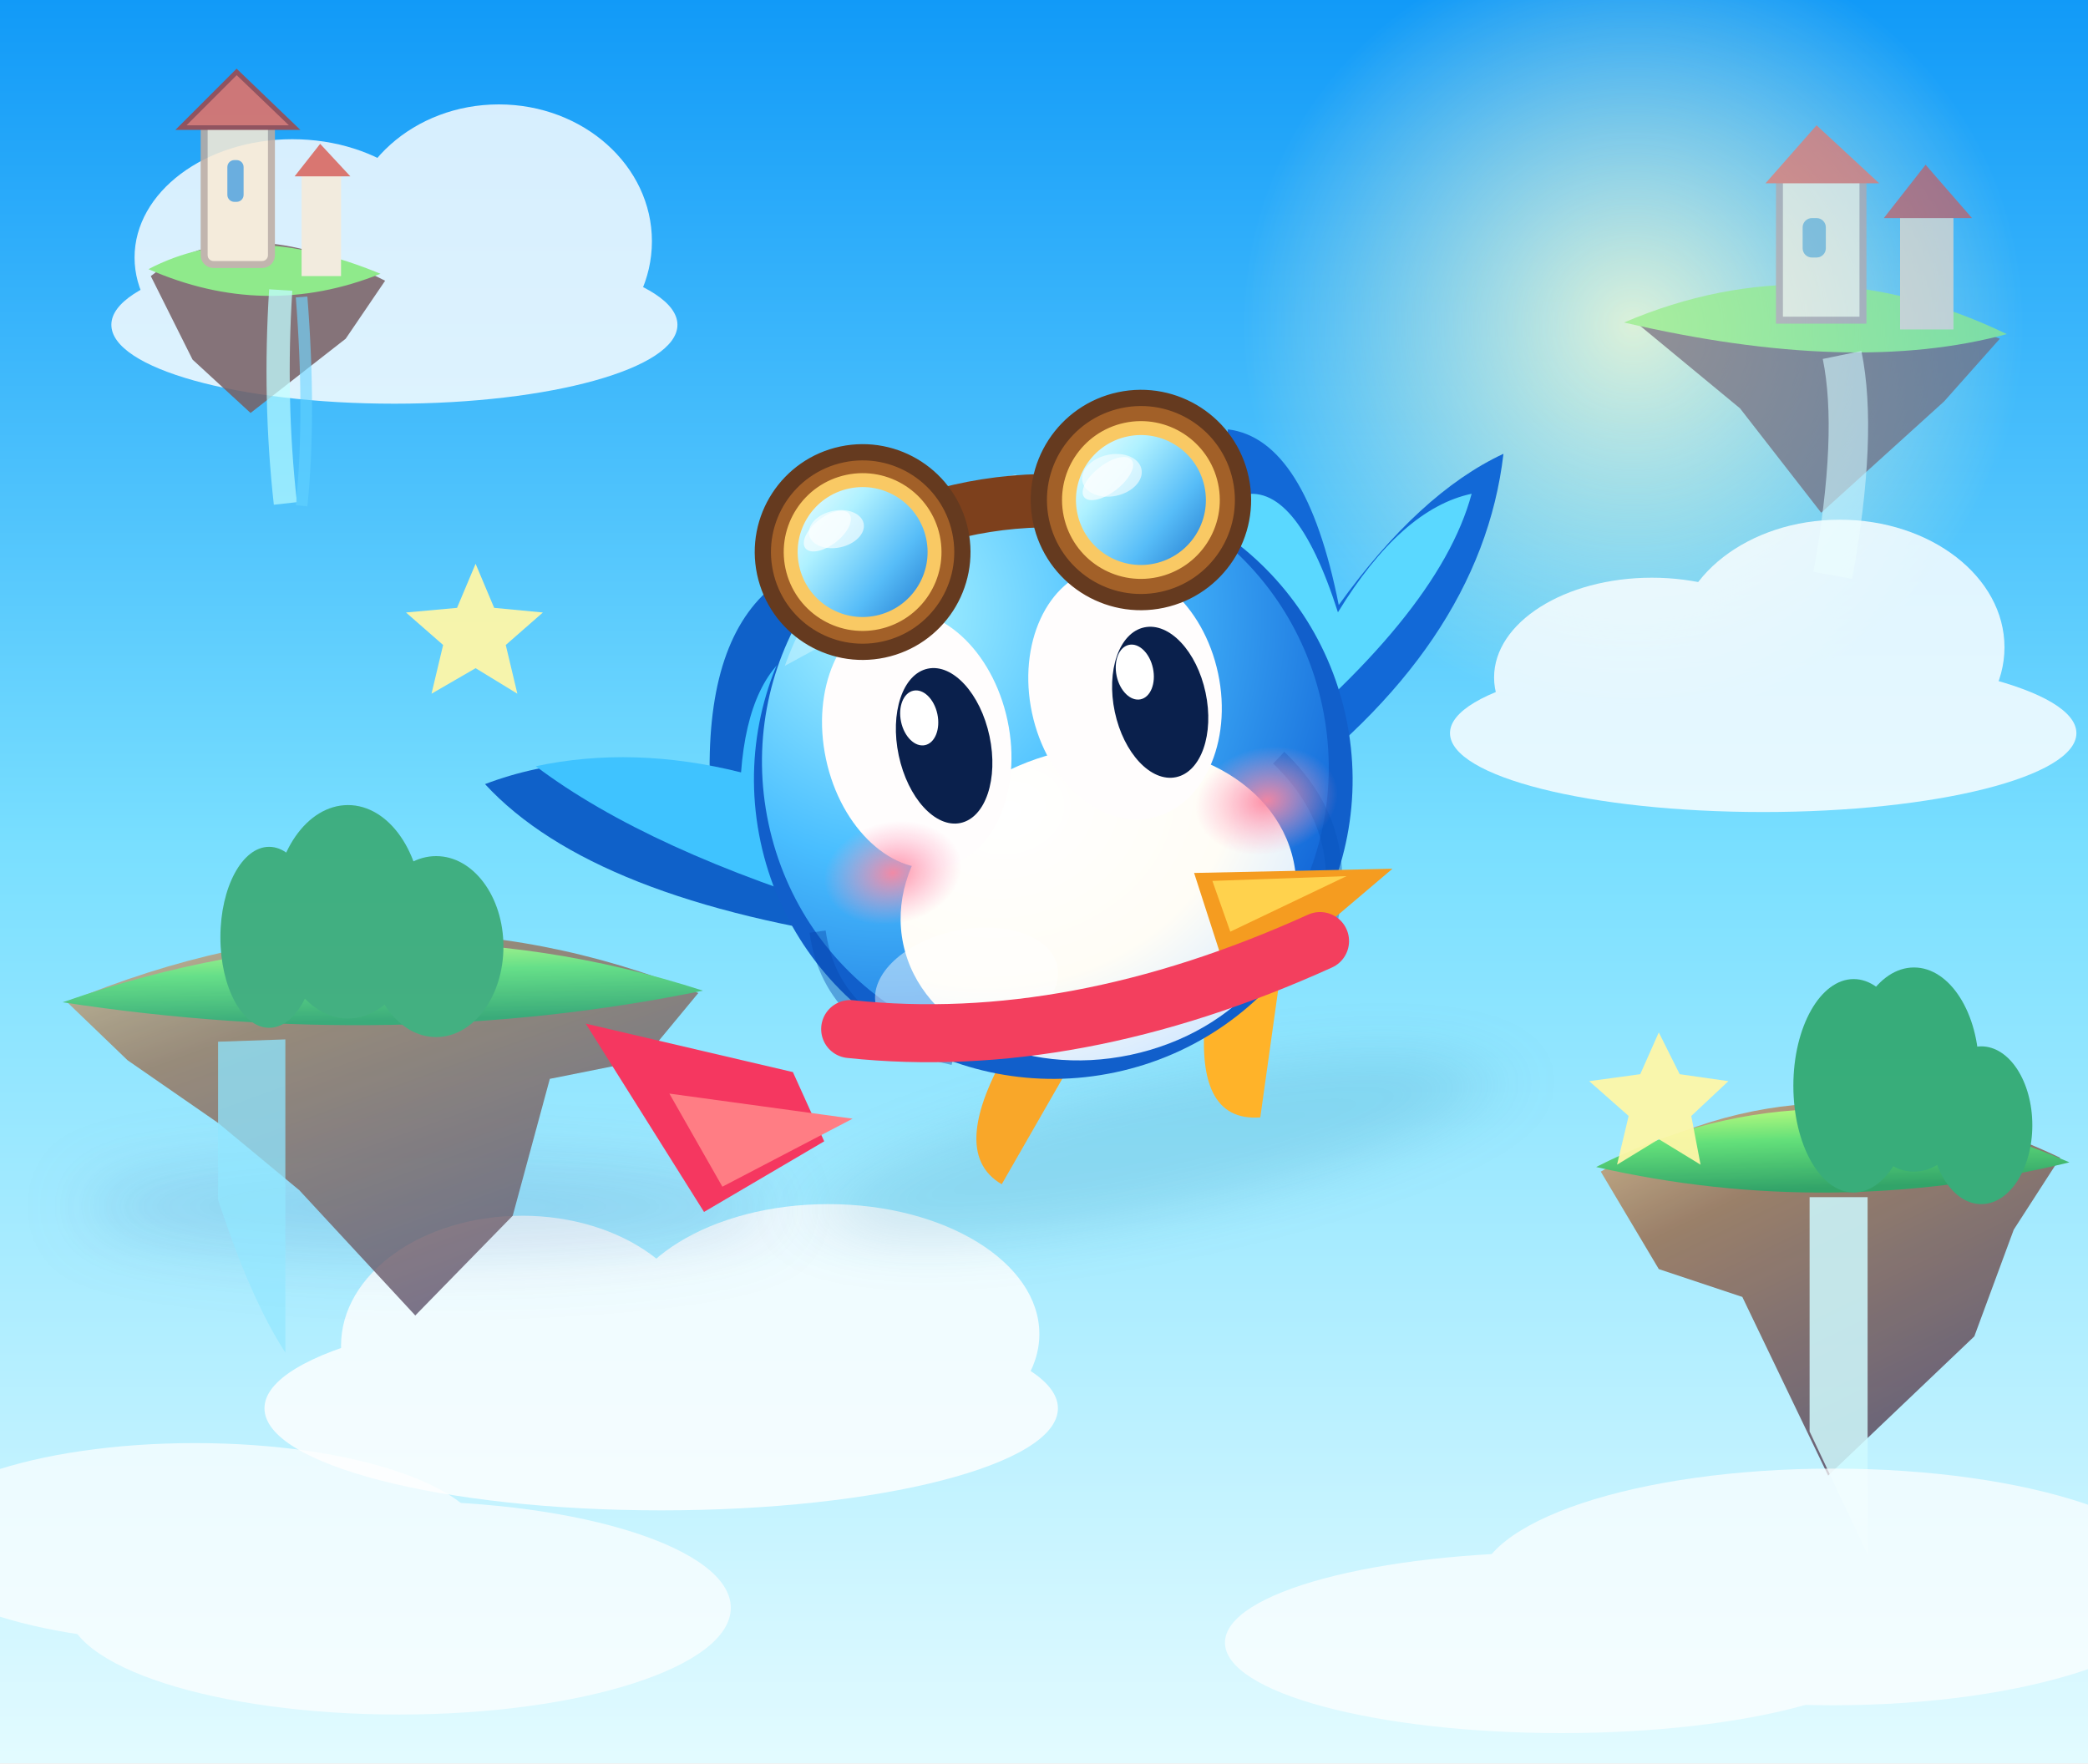
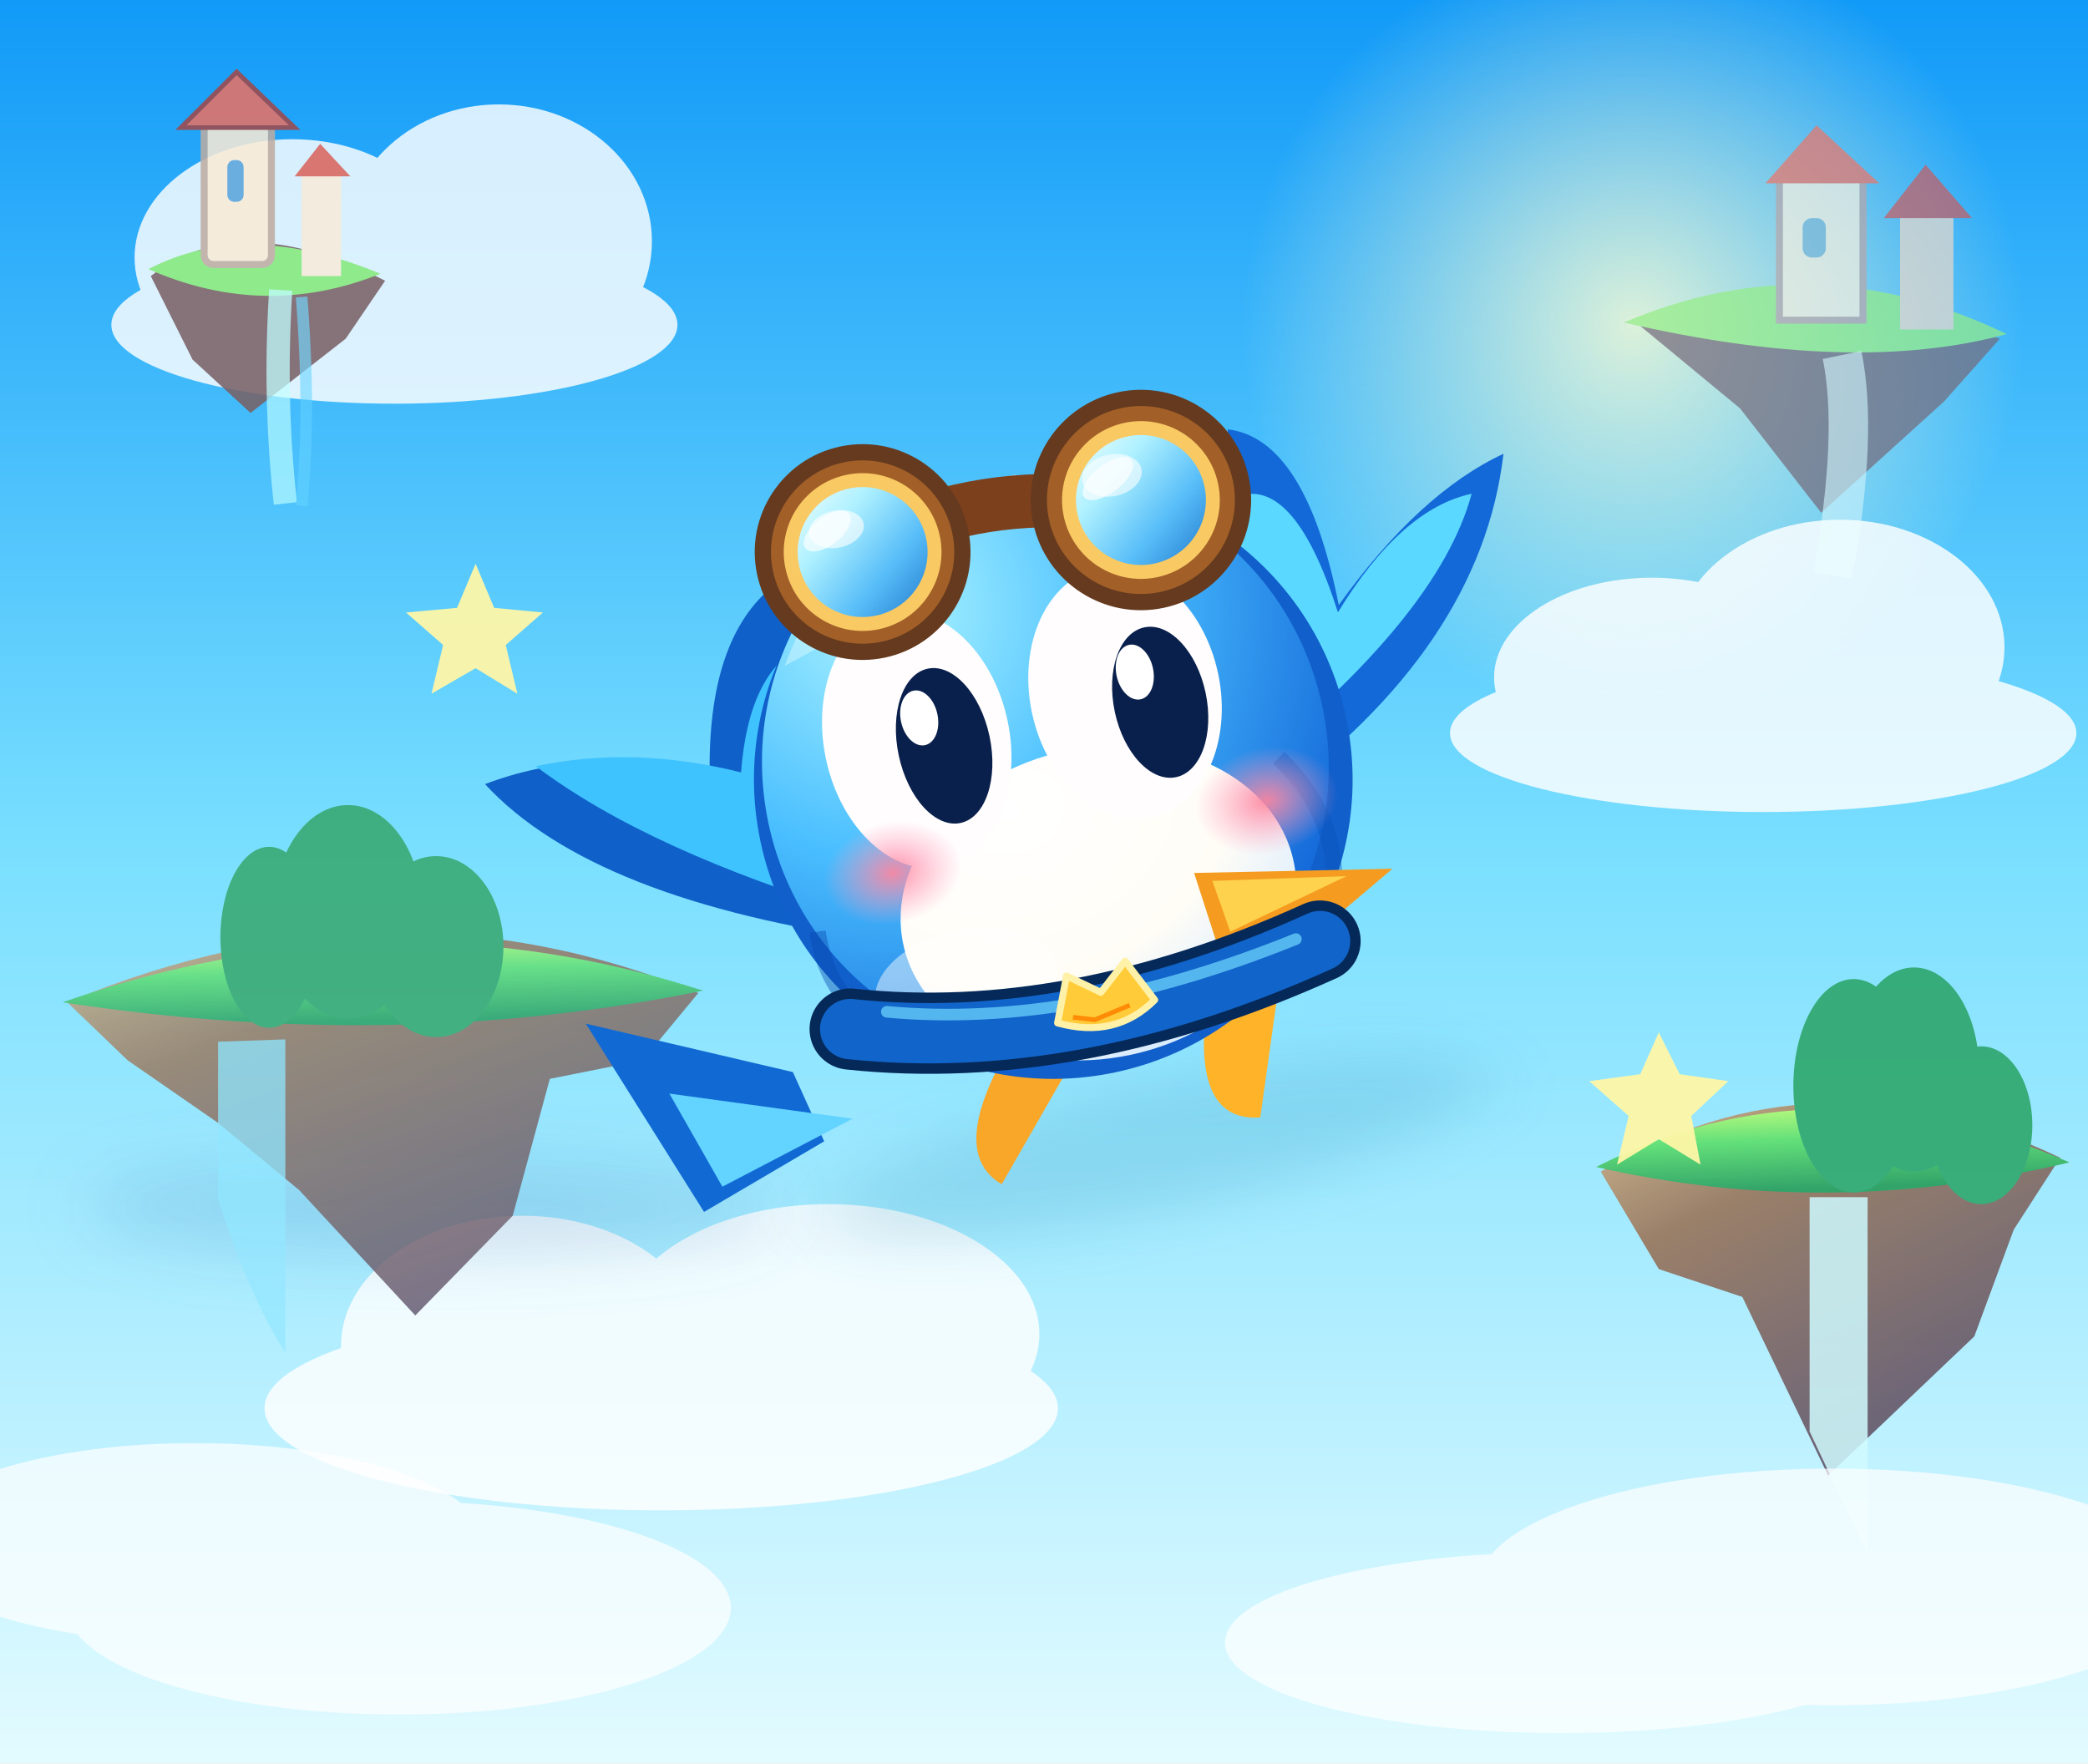
<svg xmlns="http://www.w3.org/2000/svg" width="900" height="760" viewBox="0 0 900 760">
  <defs>
    <linearGradient id="sky" x2="0" y2="1">
      <stop stop-color="#119af8" />
      <stop offset=".48" stop-color="#79dfff" />
      <stop offset="1" stop-color="#e3fbff" />
    </linearGradient>
    <linearGradient id="rock" x2=".6" y2="1">
      <stop stop-color="#d4b485" />
      <stop offset=".32" stop-color="#997459" />
      <stop offset="1" stop-color="#5b516b" />
    </linearGradient>
    <linearGradient id="grass" x2=".2" y2="1">
      <stop stop-color="#c7ff71" />
      <stop offset=".43" stop-color="#5edf6b" />
      <stop offset="1" stop-color="#269c59" />
    </linearGradient>
    <radialGradient id="belly" cx=".33" cy=".15" r=".9">
      <stop stop-color="#ffffff" />
      <stop offset=".62" stop-color="#fffdf6" />
      <stop offset="1" stop-color="#d6eaff" />
    </radialGradient>
    <radialGradient id="cheek">
      <stop stop-color="#ff869e" stop-opacity=".92" />
      <stop offset="1" stop-color="#ff9bc0" stop-opacity="0" />
    </radialGradient>
    <linearGradient id="lens" x1="0" y1="0" x2=".8" y2="1">
      <stop stop-color="#f6ffff" />
      <stop offset=".35" stop-color="#aff1ff" />
      <stop offset=".72" stop-color="#57bdf8" />
      <stop offset="1" stop-color="#2a83d3" />
    </linearGradient>
    <radialGradient id="body" cx=".28" cy=".18" r=".9">
      <stop stop-color="#adf5ff" />
      <stop offset=".48" stop-color="#49beff" />
      <stop offset="1" stop-color="#1265d7" />
    </radialGradient>
    <radialGradient id="sun">
      <stop stop-color="#fffed3" />
      <stop offset="1" stop-color="#fffed3" stop-opacity="0" />
    </radialGradient>
    <filter id="shadow" x="-60%" y="-60%" width="220%" height="240%">
      <feGaussianBlur stdDeviation="14" />
    </filter>
  </defs>
  <rect width="900" height="760" fill="url(#sky)" />
  <circle cx="704" cy="140" r="168" fill="url(#sun)" opacity=".82" />
  <g fill="white" opacity=".82">
    <ellipse cx="170" cy="140" rx="122" ry="34" />
    <ellipse cx="126" cy="111" rx="68" ry="51" />
    <ellipse cx="215" cy="104" rx="66" ry="59" />
    <ellipse cx="760" cy="316" rx="135" ry="34" />
    <ellipse cx="712" cy="292" rx="68" ry="43" />
    <ellipse cx="793" cy="279" rx="71" ry="55" />
    <ellipse cx="285" cy="607" rx="171" ry="44" />
    <ellipse cx="225" cy="580" rx="78" ry="56" />
    <ellipse cx="357" cy="575" rx="91" ry="56" />
  </g>
  <g opacity=".8">
    <ellipse cx="185" cy="520" rx="150" ry="20" fill="#2d6bab" opacity=".22" filter="url(#shadow)" />
    <path d="M29 432Q168 374 301 428L277 457 237 465 221 524 179 567 129 513 94 484 55 457Z" fill="url(#rock)" />
    <path d="M27 432Q167 383 303 427Q171 454 27 432Z" fill="url(#grass)" />
    <path d="M94 449v68q14 43 29 66v-135z" fill="#8de6ff" opacity=".75" />
    <g fill="#31a361">
      <ellipse cx="116" cy="404" rx="21" ry="39" />
      <ellipse cx="150" cy="393" rx="32" ry="46" />
      <ellipse cx="188" cy="408" rx="29" ry="39" />
    </g>
  </g>
  <g opacity=".9">
    <path d="M690 505Q783 449 888 499L868 530 851 576 788 636 751 559 715 547Z" fill="url(#rock)" />
    <path d="M688 503Q784 454 892 501Q789 526 688 503Z" fill="url(#grass)" />
    <path d="M780 516v101q17 36 25 53v-154z" fill="#d2fbff" opacity=".85" />
    <g fill="#2da66b">
      <ellipse cx="799" cy="468" rx="26" ry="46" />
      <ellipse cx="825" cy="461" rx="28" ry="44" />
      <ellipse cx="854" cy="485" rx="22" ry="34" />
    </g>
  </g>
  <g opacity=".86">
    <path d="M65 119Q103 89 166 121L149 146 108 178 83 155Z" fill="#775f64" />
    <path d="M64 116Q106 94 164 118Q114 138 64 116Z" fill="#83e978" />
    <rect x="88" y="51" width="29" height="63" rx="4" fill="#f8ead5" stroke="#bdaca1" stroke-width="3" />
    <path d="M78 55L102 31 127 55Z" fill="#e97064" stroke="#a14748" stroke-width="2" />
    <rect x="98" y="69" width="7" height="18" rx="3" fill="#58a4da" />
    <rect x="130" y="74" width="17" height="45" fill="#f6ead9" />
    <path d="M127 76L138 62 151 76Z" fill="#d9635a" />
    <path d="M121 125q-3 47 2 92" stroke="#bdffff" stroke-width="10" opacity=".75" fill="none" />
    <path d="M130 128q4 51 0 90" stroke="#62d3ff" stroke-width="5" opacity=".65" fill="none" />
  </g>
  <g opacity=".70">
    <path d="M704 138Q779 113 862 146L838 173 785 221 750 176Z" fill="#746879" />
    <path d="M700 139Q782 104 865 144Q799 162 700 139Z" fill="#93ed84" />
    <rect x="767" y="77" width="36" height="61" fill="#f6f0df" stroke="#b6a5a9" stroke-width="3" />
    <path d="M761 79L783 54 810 79Z" fill="#ee7467" />
    <rect x="777" y="94" width="10" height="17" rx="4" fill="#7db7d5" />
    <rect x="819" y="91" width="23" height="51" fill="#ead9cb" />
    <path d="M812 94L830 71 850 94Z" fill="#c95b60" />
    <path d="M794 153Q801 187 790 248" fill="none" stroke="#edffff" stroke-width="17" opacity=".64" />
  </g>
  <g opacity=".70" fill="#ffffff">
    <ellipse cx="84" cy="665" rx="125" ry="43" />
    <ellipse cx="172" cy="693" rx="143" ry="46" />
    <ellipse cx="790" cy="684" rx="153" ry="51" />
    <ellipse cx="673" cy="708" rx="145" ry="39" />
  </g>
  <g transform="translate(454 336) rotate(-12)">
    <ellipse cx="10" cy="164" rx="146" ry="28" fill="#1a7ea7" opacity=".16" filter="url(#shadow)" />
    <path d="M-86 53Q-205 10-240-49Q-195-56-144-35Q-132-93-98-108Q-65-53-49-13Z" fill="#0f61c9" />
    <path d="M-93 40Q-177-6-217-52Q-174-52-131-31Q-119-72-94-79Z" fill="#3fc3ff" />
    <path d="M88 29Q192-17 219-97Q180-88 136-48Q137-121 105-132Q84-67 61-33Z" fill="#1269d7" />
    <path d="M81 14Q177-34 202-83Q171-83 135-45Q129-105 104-103Z" fill="#5ad8ff" />
-     <path d="M-136 100L-219 61-186 151-129 132Z" fill="#f53760" />
-     <path d="M-115 125L-190 98-176 142Z" fill="#ff7d84" />
+     <path d="M-136 100L-219 61-186 151-129 132Z" fill="#116ad3" />
+     <path d="M-115 125L-190 98-176 142Z" fill="#63d3ff" />
    <path d="M-39 105q-40 42-19 61l43-48z" fill="#f9a729" />
    <path d="M44 110q-16 47 13 51l20-55z" fill="#ffb329" />
    <circle r="129" fill="#115fcb" />
    <ellipse cx="-2" cy="-7" rx="122" ry="125" fill="url(#body)" />
    <path d="M-103 -72Q-65-133 12-132Q-24-114-49-88" fill="#d7f9ff" opacity=".48" />
    <path d="M-113 43Q-116 86-67 108" fill="none" stroke="#0647ae" stroke-width="7" opacity=".42" />
    <path d="M97 11Q125 52 97 97" fill="none" stroke="#0753bb" stroke-width="7" opacity=".4" />
    <ellipse cx="8" cy="56" rx="86" ry="67" fill="url(#belly)" />
    <ellipse cx="-55" cy="79" rx="40" ry="24" fill="#ffffff" opacity=".46" />
    <ellipse cx="-54" cy="-29" rx="40" ry="56" fill="#fffdfd" />
    <ellipse cx="38" cy="-30" rx="41" ry="55" fill="#fffdfd" />
    <ellipse cx="-43" cy="-24" rx="20" ry="34" fill="#0a204c" />
    <ellipse cx="52" cy="-23" rx="20" ry="33" fill="#0a204c" />
    <ellipse cx="-51" cy="-38" rx="8" ry="12" fill="white" />
    <ellipse cx="44" cy="-38" rx="8" ry="12" fill="white" />
    <ellipse cx="-76" cy="25" rx="30" ry="22" fill="url(#cheek)" />
    <ellipse cx="88" cy="28" rx="31" ry="23" fill="url(#cheek)" />
    <path d="M51 52L135 68 57 110Z" fill="#f59c20" />
    <path d="M58 57L115 67 61 80Z" fill="#ffd24d" />
-     <path d="M-108 87Q-16 117 98 92" fill="none" stroke="#f33f5e" stroke-width="25" stroke-linecap="round" />
+     <path d="M-108 87Q-16 117 98 92" fill="none" stroke="#052959" stroke-width="35" stroke-linecap="round" />
+     <path d="M-108 87Q-16 117 98 92" fill="none" stroke="#1164c9" stroke-width="26" stroke-linecap="round" />
+     <path d="M-91 83Q-14 107 88 89" fill="none" stroke="#71d8ff" stroke-width="5" opacity=".70" stroke-linecap="round" />
+     <path d="M-20 103L-12 84 1 94 14 83 23 102Q3 115-20 103Z" fill="#ffcb38" stroke="#fff1a7" stroke-width="3" stroke-linejoin="round" />
+     <path d="M-13 102L-4 105 12 102" fill="none" stroke="#ff8b06" stroke-width="2" />
    <path d="M-94 -101Q-7 -147 93 -91" fill="none" stroke="#7d401c" stroke-width="23" />
    <circle cx="-60" cy="-113" r="43" fill="#a26028" stroke="#653a1f" stroke-width="7" />
    <circle cx="-60" cy="-113" r="31" fill="url(#lens)" stroke="#f9c964" stroke-width="6" />
    <ellipse cx="-69" cy="-125" rx="12" ry="8" fill="#ffffff" opacity=".62" />
    <ellipse cx="-73" cy="-125" rx="12" ry="6" fill="white" opacity=".66" transform="rotate(-26 -73 -125)" />
    <circle cx="62" cy="-110" r="44" fill="#a26028" stroke="#653a1f" stroke-width="7" />
    <circle cx="62" cy="-110" r="31" fill="url(#lens)" stroke="#f9c964" stroke-width="6" />
    <ellipse cx="52" cy="-123" rx="13" ry="9" fill="#ffffff" opacity=".58" />
    <ellipse cx="50" cy="-122" rx="13" ry="6" fill="white" opacity=".66" transform="rotate(-26 50 -122)" />
  </g>
  <g fill="#fff7a7" opacity=".94">
    <path d="M205 243l8 19 21 2-16 14 5 21-18-11-19 11 5-21-16-14 22-2Z" />
    <path d="M715 445l9 18 21 3-16 15 4 21-18-11-18 11 5-21-17-15 22-3Z" />
  </g>
</svg>
